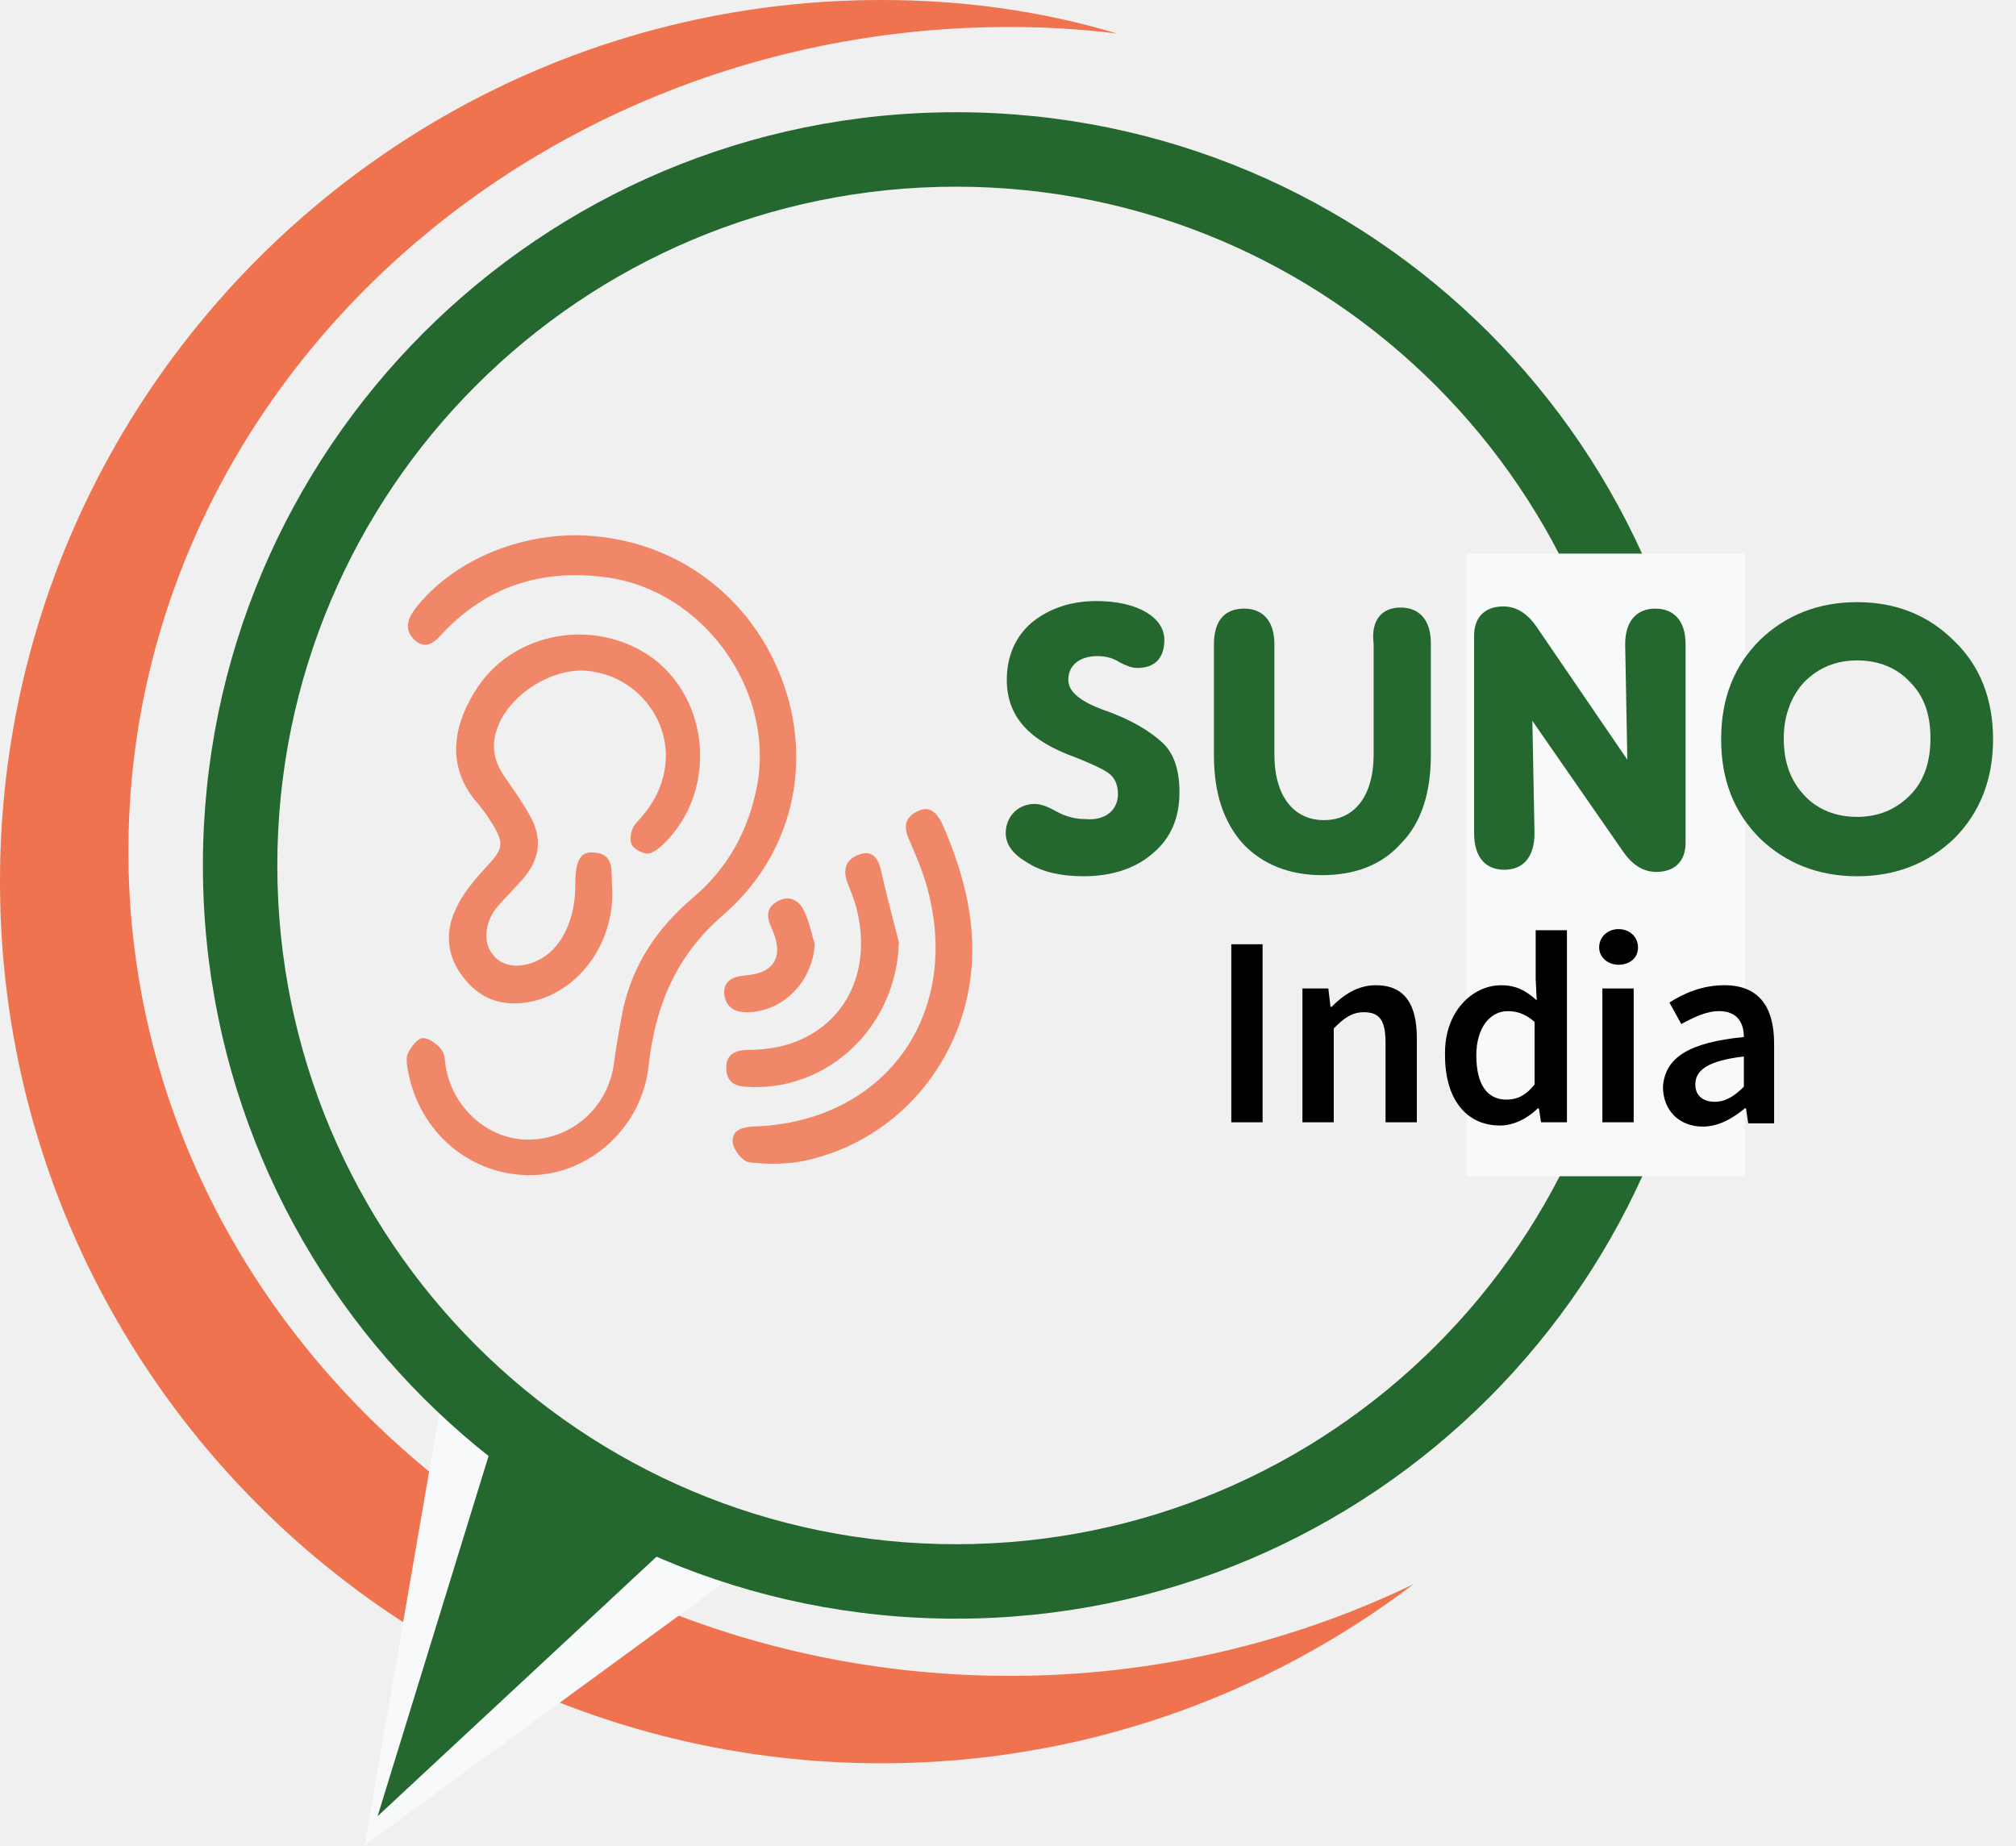
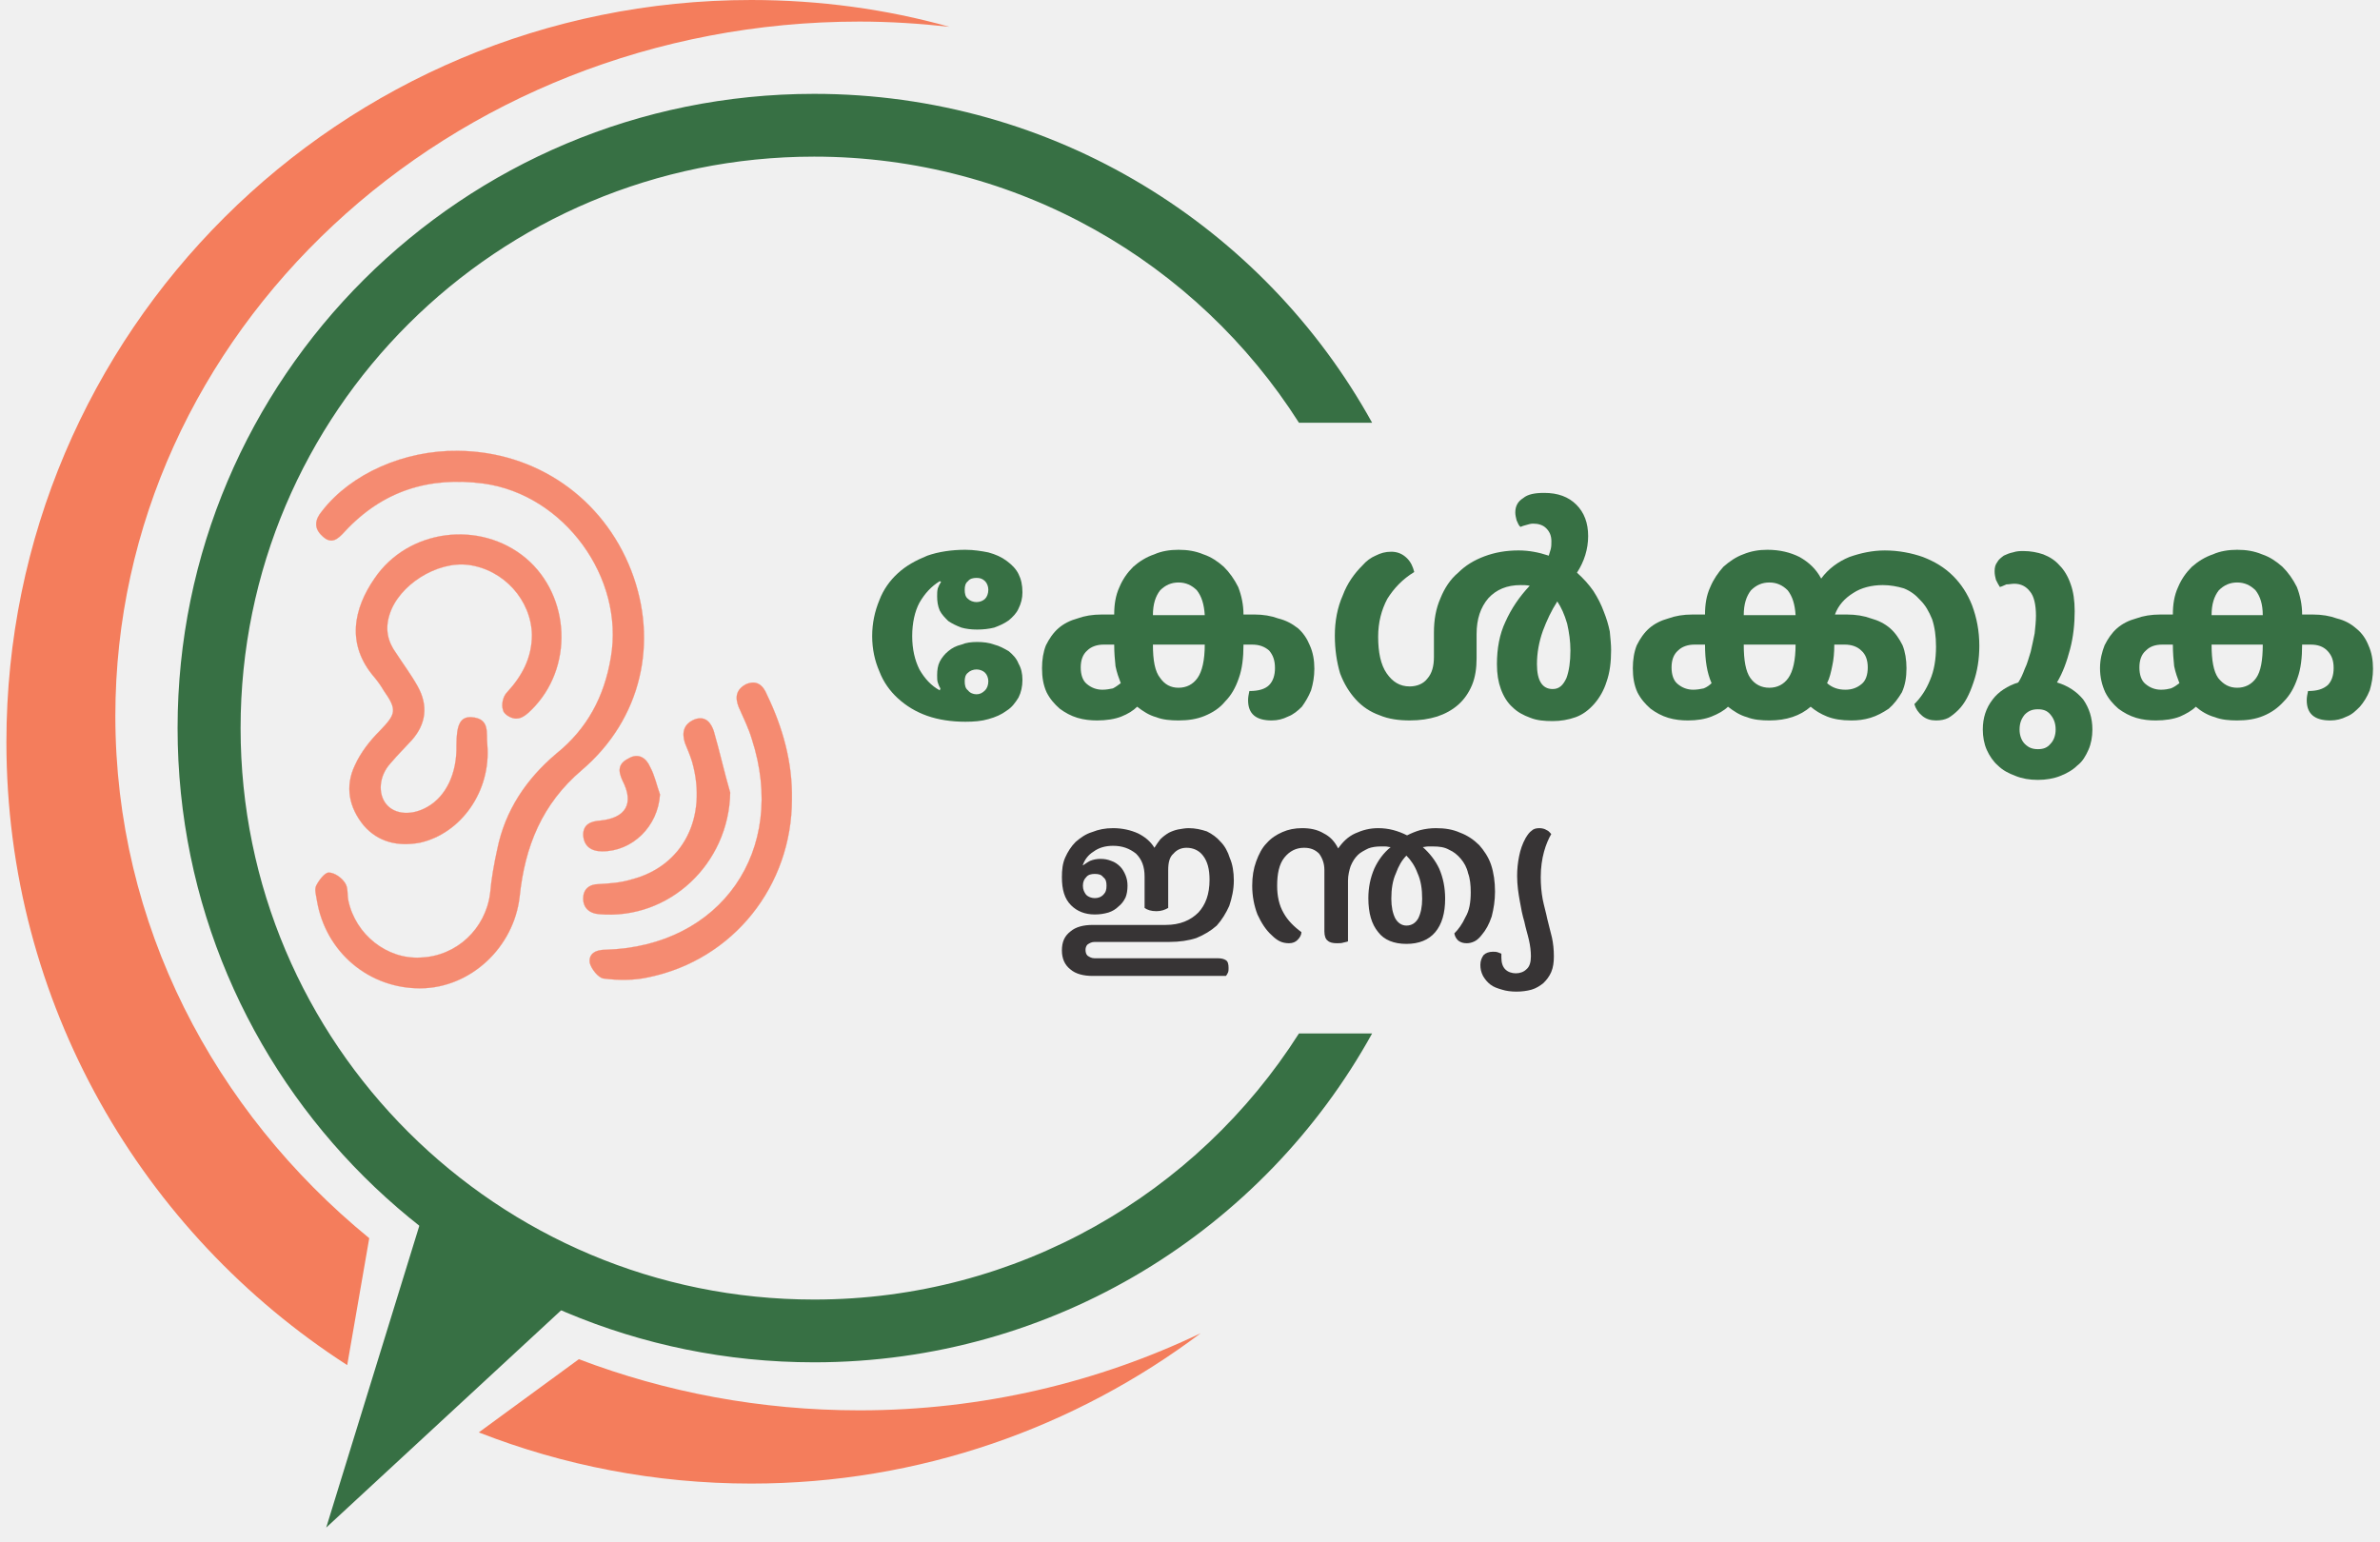
- <svg xmlns="http://www.w3.org/2000/svg" width="59" height="54" viewBox="0 0 59 54" fill="none">
-   <g clip-path="url(#clip0)">
-     <path fill-rule="evenodd" clip-rule="evenodd" d="M16.865 15.663C19.581 15.695 21.886 17.305 22.865 19.831C23.812 22.295 23.212 25.011 21.16 26.779C19.77 27.979 19.17 29.463 18.981 31.2C18.791 32.968 17.276 34.358 15.57 34.389C13.77 34.421 12.255 33.126 11.939 31.326C11.907 31.168 11.876 30.947 11.939 30.821C12.034 30.631 12.223 30.379 12.381 30.379C12.57 30.379 12.823 30.568 12.949 30.758C13.044 30.916 13.012 31.168 13.076 31.358C13.328 32.526 14.402 33.41 15.57 33.347C16.834 33.284 17.812 32.337 17.97 31.105C18.034 30.6 18.128 30.095 18.223 29.589C18.507 28.232 19.233 27.158 20.276 26.274C21.318 25.389 21.918 24.284 22.17 22.926C22.644 20.147 20.56 17.274 17.749 16.895C15.855 16.642 14.244 17.147 12.918 18.568C12.697 18.821 12.444 19.011 12.128 18.726C11.844 18.442 11.907 18.158 12.128 17.842C13.17 16.484 15.002 15.663 16.865 15.663Z" fill="#F18769" />
-     <path fill-rule="evenodd" clip-rule="evenodd" d="M16.836 25.926C16.836 25.2 16.963 24.916 17.373 24.947C18.005 24.979 17.878 25.516 17.91 25.895C18.036 27.505 16.994 28.989 15.573 29.305C14.815 29.463 14.152 29.305 13.647 28.705C13.11 28.105 12.984 27.347 13.331 26.621C13.521 26.179 13.868 25.768 14.184 25.421C14.752 24.821 14.784 24.695 14.341 24C14.247 23.842 14.12 23.684 13.994 23.526C12.984 22.389 13.299 21.126 13.994 20.084C15.163 18.379 17.657 18.063 19.268 19.389C20.815 20.716 20.91 23.21 19.457 24.663C19.331 24.789 19.11 24.979 18.952 24.979C18.794 24.979 18.51 24.821 18.478 24.695C18.415 24.505 18.478 24.221 18.636 24.063C19.173 23.494 19.489 22.863 19.489 22.073C19.457 20.842 18.51 19.8 17.278 19.642C16.205 19.484 14.847 20.337 14.531 21.379C14.373 21.852 14.468 22.294 14.752 22.705C15.005 23.084 15.289 23.463 15.51 23.873C15.889 24.537 15.794 25.168 15.289 25.737C15.036 26.021 14.784 26.273 14.563 26.526C14.184 26.968 14.12 27.6 14.436 27.947C14.72 28.326 15.32 28.358 15.857 28.042C16.457 27.695 16.836 26.873 16.836 25.926Z" fill="#F18769" />
-     <path fill-rule="evenodd" clip-rule="evenodd" d="M28.455 27.79C28.455 30.79 26.402 33.379 23.497 33.979C22.992 34.074 22.423 34.074 21.918 34.011C21.729 33.979 21.476 33.663 21.444 33.442C21.413 33.126 21.634 33 21.981 32.968C25.992 32.874 28.297 29.526 27.034 25.642C26.908 25.263 26.75 24.916 26.592 24.537C26.434 24.189 26.497 23.905 26.844 23.747C27.192 23.558 27.413 23.779 27.571 24.095C28.108 25.326 28.455 26.526 28.455 27.79Z" fill="#F18769" />
-     <path fill-rule="evenodd" clip-rule="evenodd" d="M26.306 27.569C26.243 30.063 24.191 31.989 21.791 31.8C21.412 31.768 21.254 31.579 21.254 31.232C21.254 30.916 21.443 30.758 21.791 30.726C22.17 30.726 22.549 30.695 22.928 30.6C24.696 30.126 25.58 28.453 25.043 26.495C24.98 26.274 24.886 26.053 24.791 25.8C24.664 25.453 24.759 25.137 25.138 25.011C25.517 24.853 25.706 25.137 25.77 25.421C25.928 26.116 26.117 26.842 26.306 27.569Z" fill="#F18769" />
-     <path fill-rule="evenodd" clip-rule="evenodd" d="M23.844 27.631C23.781 28.737 22.897 29.621 21.855 29.621C21.444 29.621 21.223 29.431 21.191 29.052C21.191 28.705 21.444 28.579 21.791 28.547C22.676 28.484 22.96 27.979 22.581 27.158C22.423 26.81 22.423 26.558 22.77 26.368C23.118 26.179 23.402 26.368 23.528 26.652C23.686 26.968 23.749 27.316 23.844 27.631Z" fill="#F18769" />
-     <path d="M29.558 49.042C15.316 49.042 3.758 38.242 3.758 24.916C3.758 11.589 15.316 0.789 29.558 0.789C30.6 0.789 31.642 0.853 32.684 0.979C30.474 0.316 28.168 0 25.8 0C11.558 0 0 11.558 0 25.8C0 40.042 11.558 51.6 25.8 51.6C31.642 51.6 37.042 49.642 41.368 46.358C37.832 48.063 33.821 49.042 29.558 49.042Z" fill="#EE734E" />
-     <path d="M12.851 41.369L21.472 46.105L10.672 54L12.851 41.369Z" fill="#F8F9FA" />
-     <path d="M27.98 3.284C15.79 3.284 5.938 13.168 5.938 25.326C5.938 37.516 15.822 47.368 27.98 47.368C40.169 47.368 50.022 37.484 50.022 25.326C50.022 13.137 40.169 3.284 27.98 3.284ZM27.98 45.189C16.99 45.189 8.116 36.284 8.116 25.326C8.116 14.337 17.022 5.463 27.98 5.463C38.938 5.463 47.843 14.368 47.843 25.326C47.843 36.316 38.938 45.189 27.98 45.189Z" fill="#246830" />
-     <path d="M14.651 41.463L11.051 53.148L20.556 44.306L14.651 41.463Z" fill="#246830" />
-     <path d="M51.065 16.2H42.918V34.421H51.065V16.2Z" fill="#F8F9FA" />
-     <path d="M36.035 27.632H36.951V32.842H36.035V27.632Z" fill="black" />
-     <path d="M38.117 28.926H38.875L38.938 29.463H38.97C39.317 29.116 39.728 28.831 40.265 28.831C41.117 28.831 41.465 29.4 41.465 30.379V32.842H40.549V30.505C40.549 29.842 40.359 29.621 39.917 29.621C39.57 29.621 39.349 29.779 39.033 30.095V32.842H38.117V28.926Z" fill="black" />
-     <path d="M43.932 28.832C44.374 28.832 44.658 28.99 44.974 29.274L44.943 28.642V27.221H45.858V32.842H45.1L45.037 32.432H45.006C44.721 32.716 44.311 32.937 43.901 32.937C42.922 32.937 42.29 32.179 42.29 30.884C42.258 29.621 43.079 28.832 43.932 28.832ZM44.09 32.179C44.406 32.179 44.658 32.053 44.911 31.737V29.905C44.627 29.653 44.374 29.59 44.121 29.59C43.616 29.59 43.206 30.063 43.206 30.884C43.206 31.737 43.522 32.179 44.09 32.179Z" fill="black" />
-     <path d="M46.801 27.726C46.801 27.41 47.053 27.189 47.369 27.189C47.685 27.189 47.938 27.41 47.938 27.726C47.938 28.042 47.685 28.232 47.369 28.232C47.053 28.232 46.801 28.011 46.801 27.726ZM46.895 28.926H47.811V32.842H46.895V28.926Z" fill="black" />
-     <path d="M51.036 30.347C51.036 29.937 50.847 29.589 50.31 29.589C49.931 29.589 49.552 29.779 49.205 29.968L48.857 29.337C49.3 29.053 49.836 28.831 50.468 28.831C51.447 28.831 51.921 29.431 51.921 30.537V32.874H51.163L51.099 32.432H51.068C50.721 32.716 50.31 32.968 49.836 32.968C49.142 32.968 48.668 32.495 48.668 31.8C48.731 30.947 49.426 30.505 51.036 30.347ZM50.184 32.242C50.499 32.242 50.752 32.084 51.036 31.8V30.916C49.963 31.042 49.615 31.326 49.615 31.737C49.615 32.084 49.868 32.242 50.184 32.242Z" fill="black" />
-     <path d="M32.718 23.242C32.718 22.958 32.623 22.768 32.465 22.642C32.307 22.516 31.96 22.358 31.486 22.168C30.16 21.695 29.465 21 29.465 19.895C29.465 19.2 29.718 18.631 30.192 18.221C30.697 17.81 31.328 17.589 32.086 17.589C33.286 17.589 34.076 18.063 34.076 18.726C34.076 19.263 33.791 19.547 33.286 19.547C33.128 19.547 32.97 19.484 32.781 19.389C32.592 19.263 32.37 19.2 32.118 19.2C31.613 19.2 31.265 19.453 31.265 19.895C31.265 20.242 31.613 20.526 32.307 20.779C33.128 21.063 33.665 21.41 34.013 21.726C34.36 22.042 34.518 22.547 34.518 23.179C34.518 23.937 34.265 24.537 33.728 24.979C33.223 25.421 32.528 25.642 31.707 25.642C31.044 25.642 30.507 25.516 30.097 25.263C29.655 25.01 29.434 24.726 29.434 24.379C29.434 23.905 29.781 23.526 30.286 23.526C30.444 23.526 30.634 23.589 30.918 23.747C31.202 23.905 31.486 23.968 31.739 23.968C32.37 24.032 32.718 23.684 32.718 23.242Z" fill="#246830" />
-     <path d="M40.99 17.779C41.496 17.779 41.875 18.095 41.875 18.821V22.105C41.875 23.21 41.59 24.095 40.99 24.695C40.422 25.326 39.633 25.61 38.685 25.61C37.738 25.61 36.948 25.295 36.38 24.695C35.812 24.063 35.527 23.21 35.527 22.105V18.852C35.527 18.126 35.875 17.81 36.412 17.81C36.917 17.81 37.296 18.126 37.296 18.852V22.073C37.296 23.305 37.864 24 38.748 24C39.633 24 40.201 23.305 40.201 22.073V18.852C40.106 18.095 40.485 17.779 40.99 17.779Z" fill="#246830" />
-     <path d="M44.846 21.094L44.909 24.379C44.909 25.137 44.53 25.452 44.025 25.452C43.52 25.452 43.141 25.137 43.141 24.379V18.6C43.141 18.063 43.456 17.747 43.993 17.747C44.372 17.747 44.688 17.936 44.972 18.347L47.625 22.231L47.562 18.852C47.562 18.126 47.941 17.81 48.446 17.81C48.951 17.81 49.33 18.126 49.33 18.852V24.663C49.33 25.2 49.014 25.515 48.477 25.515C48.099 25.515 47.783 25.326 47.498 24.916L44.846 21.094Z" fill="#246830" />
-     <path d="M54.35 25.642C53.213 25.642 52.266 25.263 51.508 24.537C50.75 23.779 50.371 22.832 50.371 21.632C50.371 20.432 50.75 19.484 51.508 18.726C52.266 18 53.213 17.621 54.35 17.621C55.487 17.621 56.434 18 57.192 18.758C57.95 19.484 58.329 20.463 58.329 21.632C58.329 22.8 57.95 23.779 57.192 24.537C56.434 25.263 55.487 25.642 54.35 25.642ZM54.35 23.905C54.982 23.905 55.487 23.684 55.897 23.274C56.308 22.863 56.497 22.295 56.497 21.6C56.497 20.905 56.308 20.369 55.897 19.958C55.519 19.547 54.982 19.326 54.35 19.326C53.718 19.326 53.213 19.547 52.803 19.958C52.424 20.369 52.203 20.937 52.203 21.6C52.203 22.295 52.392 22.832 52.803 23.274C53.182 23.684 53.718 23.905 54.35 23.905Z" fill="#246830" />
-   </g>
-   <defs>
-     <clipPath id="clip0">
-       <rect width="58.326" height="54" fill="white" />
-     </clipPath>
-   </defs>
+ <svg xmlns="http://www.w3.org/2000/svg" width="159" height="103" viewBox="0 0 159 103" fill="none">
+   <path fill-rule="evenodd" clip-rule="evenodd" d="M30.594 30.124C35.811 30.168 40.283 33.27 42.168 38.119C44.009 42.881 42.869 48.036 38.88 51.444C36.206 53.715 35.066 56.555 34.715 59.919C34.32 63.327 31.427 65.992 28.139 66.035C24.675 66.079 21.738 63.633 21.168 60.138C21.124 59.832 20.993 59.439 21.124 59.176C21.3 58.827 21.694 58.303 21.957 58.303C22.352 58.303 22.834 58.652 23.053 59.002C23.273 59.307 23.185 59.788 23.273 60.181C23.755 62.453 25.859 64.113 28.095 63.982C30.506 63.895 32.435 62.06 32.742 59.701C32.83 58.696 33.005 57.735 33.224 56.73C33.75 54.152 35.153 52.055 37.17 50.352C39.23 48.691 40.37 46.551 40.809 43.929C41.729 38.599 37.696 33.051 32.304 32.308C28.665 31.828 25.552 32.789 23.009 35.541C22.571 36.022 22.133 36.415 21.519 35.803C20.949 35.279 21.037 34.711 21.519 34.143C23.448 31.653 26.999 30.08 30.594 30.124Z" fill="#F58B71" />
+   <path fill-rule="evenodd" clip-rule="evenodd" d="M30.594 30.124C35.811 30.168 40.283 33.27 42.168 38.119C44.009 42.881 42.869 48.036 38.88 51.444C36.206 53.715 35.066 56.555 34.715 59.919C34.32 63.327 31.427 65.992 28.139 66.035C24.675 66.079 21.738 63.633 21.168 60.138C21.124 59.832 20.993 59.439 21.124 59.176C21.3 58.827 21.694 58.303 21.957 58.303C22.352 58.303 22.834 58.652 23.053 59.002C23.273 59.307 23.185 59.788 23.273 60.181C23.755 62.453 25.859 64.113 28.095 63.982C30.506 63.895 32.435 62.06 32.742 59.701C32.83 58.696 33.005 57.735 33.224 56.73C33.75 54.152 35.153 52.055 37.17 50.352C39.23 48.691 40.37 46.551 40.809 43.929C41.729 38.599 37.696 33.051 32.304 32.308C28.665 31.828 25.552 32.789 23.009 35.541C22.571 36.022 22.133 36.415 21.519 35.803C20.949 35.279 21.037 34.711 21.519 34.143C23.448 31.653 26.999 30.08 30.594 30.124Z" stroke="#F58B71" stroke-width="0.014" />
+   <path fill-rule="evenodd" clip-rule="evenodd" d="M30.495 49.8C30.495 48.402 30.758 47.878 31.503 47.922C32.775 48.009 32.468 49.014 32.555 49.757C32.818 52.859 30.802 55.698 28.04 56.31C26.549 56.572 25.278 56.266 24.313 55.174C23.305 53.951 23.042 52.553 23.7 51.155C24.094 50.281 24.708 49.495 25.366 48.839C26.462 47.703 26.549 47.441 25.629 46.131C25.453 45.825 25.234 45.519 25.015 45.257C23.086 43.029 23.656 40.626 25.015 38.66C27.251 35.34 32.073 34.728 35.142 37.306C38.123 39.84 38.342 44.645 35.493 47.441C35.23 47.703 34.879 48.009 34.528 48.009C34.221 48.053 33.651 47.747 33.608 47.441C33.476 47.092 33.608 46.524 33.871 46.262C34.879 45.169 35.537 43.946 35.537 42.417C35.493 40.102 33.651 38.048 31.284 37.742C29.18 37.48 26.637 39.097 26.023 41.063C25.716 42.024 25.892 42.854 26.462 43.64C26.944 44.383 27.47 45.082 27.908 45.868C28.61 47.136 28.478 48.359 27.514 49.451C27.032 49.975 26.549 50.456 26.067 51.024C25.322 51.854 25.234 53.033 25.804 53.732C26.374 54.431 27.514 54.519 28.566 53.907C29.793 53.208 30.539 51.679 30.495 49.8Z" fill="#F58B71" />
+   <path fill-rule="evenodd" clip-rule="evenodd" d="M30.495 49.8C30.495 48.402 30.758 47.878 31.503 47.922C32.775 48.009 32.468 49.014 32.555 49.757C32.818 52.859 30.802 55.698 28.04 56.31C26.549 56.572 25.278 56.266 24.313 55.174C23.305 53.951 23.042 52.553 23.7 51.155C24.094 50.281 24.708 49.495 25.366 48.839C26.462 47.703 26.549 47.441 25.629 46.131C25.453 45.825 25.234 45.519 25.015 45.257C23.086 43.029 23.656 40.626 25.015 38.66C27.251 35.34 32.073 34.728 35.142 37.306C38.123 39.84 38.342 44.645 35.493 47.441C35.23 47.703 34.879 48.009 34.528 48.009C34.221 48.053 33.651 47.747 33.608 47.441C33.476 47.092 33.608 46.524 33.871 46.262C34.879 45.169 35.537 43.946 35.537 42.417C35.493 40.102 33.651 38.048 31.284 37.742C29.18 37.48 26.637 39.097 26.023 41.063C25.716 42.024 25.892 42.854 26.462 43.64C26.944 44.383 27.47 45.082 27.908 45.868C28.61 47.136 28.478 48.359 27.514 49.451C27.032 49.975 26.549 50.456 26.067 51.024C25.322 51.854 25.234 53.033 25.804 53.732C26.374 54.431 27.514 54.519 28.566 53.907C29.793 53.208 30.539 51.679 30.495 49.8Z" stroke="#F58B71" stroke-width="0.014" />
+   <path fill-rule="evenodd" clip-rule="evenodd" d="M52.904 53.41C52.904 59.177 49.002 64.114 43.347 65.293C42.382 65.512 41.33 65.512 40.322 65.381C39.971 65.337 39.489 64.726 39.401 64.332C39.313 63.721 39.795 63.459 40.453 63.459C48.169 63.24 52.641 56.818 50.23 49.391C50.01 48.648 49.66 47.949 49.353 47.25C49.09 46.595 49.177 46.071 49.835 45.721C50.536 45.416 50.975 45.765 51.238 46.42C52.29 48.605 52.948 50.92 52.904 53.41Z" fill="#F58B71" />
+   <path fill-rule="evenodd" clip-rule="evenodd" d="M52.904 53.41C52.904 59.177 49.002 64.114 43.347 65.293C42.382 65.512 41.33 65.512 40.322 65.381C39.971 65.337 39.489 64.726 39.401 64.332C39.313 63.721 39.795 63.459 40.453 63.459C48.169 63.24 52.641 56.818 50.23 49.391C50.01 48.648 49.66 47.949 49.353 47.25C49.09 46.595 49.177 46.071 49.835 45.721C50.536 45.416 50.975 45.765 51.238 46.42C52.29 48.605 52.948 50.92 52.904 53.41Z" stroke="#F58B71" stroke-width="0.014" />
+   <path fill-rule="evenodd" clip-rule="evenodd" d="M48.782 52.958C48.694 57.72 44.705 61.477 40.057 61.084C39.356 61.04 38.961 60.647 38.961 60.035C38.961 59.424 39.356 59.074 40.014 59.074C40.715 59.031 41.46 58.987 42.162 58.768C45.625 57.895 47.291 54.618 46.239 50.905C46.107 50.468 45.932 50.075 45.757 49.638C45.538 48.939 45.669 48.371 46.414 48.065C47.16 47.803 47.51 48.327 47.686 48.851C48.08 50.206 48.387 51.604 48.782 52.958Z" fill="#F58B71" />
+   <path fill-rule="evenodd" clip-rule="evenodd" d="M48.782 52.958C48.694 57.72 44.705 61.477 40.057 61.084C39.356 61.04 38.961 60.647 38.961 60.035C38.961 59.424 39.356 59.074 40.014 59.074C40.715 59.031 41.46 58.987 42.162 58.768C45.625 57.895 47.291 54.618 46.239 50.905C46.107 50.468 45.932 50.075 45.757 49.638C45.538 48.939 45.669 48.371 46.414 48.065C47.16 47.803 47.51 48.327 47.686 48.851C48.08 50.206 48.387 51.604 48.782 52.958Z" stroke="#F58B71" stroke-width="0.014" />
+   <path fill-rule="evenodd" clip-rule="evenodd" d="M44.091 53.083C43.959 55.224 42.249 56.884 40.233 56.884C39.487 56.884 39.005 56.534 38.961 55.792C38.961 55.093 39.444 54.874 40.101 54.83C41.811 54.656 42.381 53.695 41.592 52.166C41.285 51.51 41.285 51.03 41.986 50.68C42.644 50.287 43.17 50.636 43.433 51.248C43.74 51.816 43.872 52.471 44.091 53.083Z" fill="#F58B71" />
+   <path fill-rule="evenodd" clip-rule="evenodd" d="M44.091 53.083C43.959 55.224 42.249 56.884 40.233 56.884C39.487 56.884 39.005 56.534 38.961 55.792C38.961 55.093 39.444 54.874 40.101 54.83C41.811 54.656 42.381 53.695 41.592 52.166C41.285 51.51 41.285 51.03 41.986 50.68C42.644 50.287 43.17 50.636 43.433 51.248C43.74 51.816 43.872 52.471 44.091 53.083Z" stroke="#F58B71" stroke-width="0.014" />
+   <path fill-rule="evenodd" clip-rule="evenodd" d="M38.672 90.817C44.459 93.021 50.789 94.235 57.421 94.235C65.619 94.235 73.379 92.356 80.218 89.08C71.844 95.371 61.454 99.128 50.187 99.128C43.763 99.128 37.623 97.916 31.987 95.709L38.672 90.817ZM24.668 82.732C14.272 74.224 7.706 61.74 7.706 47.838C7.706 22.237 29.977 1.442 57.421 1.442C59.438 1.442 61.454 1.573 63.427 1.791C59.218 0.612 54.747 0 50.187 0C22.699 0 0.428 22.194 0.428 49.586C0.428 67.035 9.494 82.385 23.196 91.212L24.668 82.732Z" fill="#F47D5C" />
+   <path d="M28.72 79.612L21.793 102.068L40.118 85.117L28.72 79.612Z" fill="#377044" />
+   <path fill-rule="evenodd" clip-rule="evenodd" d="M16.073 48.649C16.073 69.75 33.214 86.832 54.389 86.832C68.004 86.832 79.981 79.741 86.779 69.052H91.667C84.427 82.154 70.433 91.026 54.389 91.026C30.89 91.026 11.864 72.066 11.864 48.649C11.864 25.232 30.89 6.271 54.389 6.271C70.434 6.271 84.427 15.144 91.667 28.247H86.78C79.982 17.558 68.005 10.466 54.389 10.466C33.214 10.466 16.073 27.547 16.073 48.649Z" fill="#377044" />
+   <path d="M64.449 39.4C64.449 39.662 64.492 39.881 64.668 40.012C64.799 40.143 65.019 40.23 65.238 40.23C65.457 40.23 65.676 40.143 65.808 40.012C65.939 39.881 66.027 39.662 66.027 39.4C66.027 39.182 65.939 38.963 65.808 38.832C65.632 38.658 65.457 38.614 65.238 38.614C65.019 38.614 64.799 38.658 64.668 38.832C64.492 38.963 64.449 39.182 64.449 39.4ZM58.267 42.502C58.267 41.628 58.443 40.842 58.749 40.099C59.012 39.4 59.451 38.789 59.977 38.308C60.547 37.784 61.204 37.434 61.95 37.129C62.695 36.866 63.572 36.735 64.492 36.735C65.062 36.735 65.588 36.823 66.027 36.91C66.509 37.041 66.904 37.216 67.254 37.478C67.605 37.74 67.868 38.002 68.043 38.352C68.219 38.701 68.306 39.094 68.306 39.575C68.306 39.968 68.219 40.318 68.043 40.667C67.912 40.973 67.649 41.235 67.386 41.454C67.079 41.672 66.772 41.803 66.421 41.934C66.071 42.022 65.676 42.065 65.281 42.065C64.887 42.065 64.536 42.022 64.229 41.934C63.879 41.803 63.616 41.672 63.353 41.497C63.133 41.279 62.914 41.06 62.783 40.798C62.651 40.492 62.607 40.187 62.607 39.837C62.607 39.662 62.607 39.488 62.651 39.313C62.695 39.182 62.783 39.007 62.87 38.876L62.783 38.832C62.213 39.182 61.774 39.662 61.424 40.274C61.117 40.842 60.941 41.628 60.941 42.502C60.941 43.376 61.117 44.119 61.424 44.73C61.774 45.342 62.213 45.822 62.783 46.128L62.827 45.997C62.739 45.866 62.695 45.735 62.651 45.604C62.607 45.473 62.607 45.298 62.607 45.123C62.607 44.774 62.651 44.468 62.783 44.206C62.914 43.944 63.133 43.682 63.353 43.507C63.616 43.288 63.879 43.157 64.229 43.07C64.536 42.939 64.887 42.895 65.281 42.895C65.676 42.895 66.071 42.939 66.421 43.07C66.772 43.157 67.079 43.332 67.386 43.507C67.649 43.725 67.912 43.988 68.043 44.337C68.219 44.643 68.306 44.992 68.306 45.429C68.306 45.866 68.219 46.259 68.043 46.609C67.824 46.958 67.605 47.264 67.254 47.483C66.904 47.745 66.509 47.919 66.027 48.05C65.588 48.182 65.062 48.225 64.492 48.225C63.572 48.225 62.695 48.094 61.95 47.832C61.204 47.57 60.547 47.177 59.977 46.653C59.451 46.172 59.012 45.56 58.749 44.861C58.443 44.162 58.267 43.376 58.267 42.502ZM64.449 45.517C64.449 45.779 64.492 45.997 64.668 46.128C64.799 46.303 65.019 46.39 65.238 46.39C65.457 46.39 65.632 46.303 65.808 46.128C65.939 45.997 66.027 45.779 66.027 45.517C66.027 45.298 65.939 45.08 65.808 44.949C65.676 44.818 65.457 44.73 65.238 44.73C65.019 44.73 64.799 44.818 64.668 44.949C64.492 45.08 64.449 45.298 64.449 45.517Z" fill="#377044" />
+   <path d="M83.073 43.07C83.073 43.944 82.985 44.687 82.766 45.298C82.547 45.953 82.24 46.478 81.845 46.871C81.495 47.308 81.012 47.614 80.486 47.832C79.96 48.05 79.39 48.138 78.733 48.138C78.207 48.138 77.68 48.094 77.242 47.919C76.76 47.788 76.365 47.526 75.971 47.221C75.708 47.483 75.357 47.701 74.918 47.876C74.48 48.05 73.91 48.138 73.296 48.138C72.858 48.138 72.42 48.094 71.981 47.963C71.543 47.832 71.148 47.614 70.797 47.352C70.447 47.046 70.14 46.696 69.921 46.259C69.701 45.779 69.614 45.255 69.614 44.643C69.614 44.075 69.701 43.551 69.877 43.114C70.096 42.677 70.359 42.284 70.71 41.978C71.061 41.672 71.499 41.454 71.981 41.323C72.463 41.148 72.99 41.06 73.603 41.06H74.436C74.436 40.405 74.524 39.794 74.787 39.226C75.006 38.701 75.313 38.264 75.708 37.871C76.102 37.522 76.584 37.216 77.111 37.041C77.593 36.823 78.163 36.735 78.733 36.735C79.346 36.735 79.872 36.823 80.398 37.041C80.925 37.216 81.363 37.522 81.758 37.871C82.152 38.264 82.459 38.701 82.722 39.226C82.941 39.794 83.073 40.405 83.073 41.06H83.818C84.388 41.06 84.914 41.148 85.396 41.323C85.922 41.454 86.317 41.672 86.712 41.978C87.062 42.284 87.325 42.677 87.501 43.114C87.72 43.594 87.808 44.119 87.808 44.687C87.808 45.211 87.72 45.691 87.588 46.128C87.413 46.565 87.194 46.915 86.975 47.221C86.712 47.483 86.405 47.745 86.054 47.876C85.703 48.05 85.353 48.138 84.958 48.138C83.906 48.138 83.38 47.701 83.38 46.784C83.38 46.565 83.424 46.39 83.467 46.172C84.081 46.172 84.519 46.041 84.783 45.779C85.046 45.517 85.177 45.123 85.177 44.643C85.177 44.119 85.046 43.769 84.783 43.463C84.476 43.201 84.125 43.07 83.643 43.07H83.073ZM78.733 45.953C79.259 45.953 79.697 45.735 80.004 45.298C80.311 44.861 80.486 44.119 80.486 43.07H77.023C77.023 44.119 77.154 44.861 77.505 45.298C77.812 45.735 78.207 45.953 78.733 45.953ZM74.875 45.648C74.743 45.298 74.612 44.949 74.524 44.512C74.48 44.075 74.436 43.638 74.436 43.07H73.735C73.296 43.07 72.902 43.201 72.639 43.463C72.332 43.725 72.2 44.119 72.2 44.599C72.2 45.08 72.332 45.473 72.595 45.691C72.902 45.953 73.252 46.085 73.647 46.085C73.91 46.085 74.129 46.041 74.349 45.997C74.524 45.91 74.699 45.779 74.875 45.648ZM78.733 38.92C78.25 38.92 77.856 39.094 77.505 39.444C77.198 39.837 77.023 40.361 77.023 41.104H80.486C80.442 40.361 80.267 39.837 79.96 39.444C79.609 39.094 79.215 38.92 78.733 38.92Z" fill="#377044" />
+   <path d="M101.583 39.094C100.662 39.094 99.961 39.399 99.435 39.967C98.909 40.579 98.646 41.365 98.646 42.37V43.987C98.646 44.642 98.558 45.254 98.339 45.778C98.12 46.302 97.813 46.739 97.418 47.089C97.024 47.438 96.541 47.7 96.015 47.875C95.445 48.05 94.876 48.137 94.174 48.137C93.473 48.137 92.771 48.05 92.157 47.788C91.544 47.569 91.018 47.22 90.579 46.739C90.141 46.258 89.79 45.691 89.527 44.992C89.308 44.249 89.176 43.419 89.176 42.458C89.176 41.496 89.352 40.579 89.702 39.793C90.009 38.962 90.492 38.307 91.018 37.783C91.281 37.477 91.588 37.259 91.894 37.128C92.245 36.953 92.552 36.865 92.947 36.865C93.341 36.865 93.692 36.997 93.999 37.302C94.262 37.565 94.393 37.87 94.481 38.22C93.692 38.7 93.122 39.312 92.683 40.011C92.289 40.754 92.07 41.584 92.07 42.545C92.07 43.593 92.245 44.423 92.64 44.992C93.034 45.559 93.516 45.865 94.174 45.865C94.656 45.865 95.095 45.691 95.358 45.341C95.665 44.992 95.796 44.511 95.796 43.899V42.283C95.796 41.409 95.928 40.666 96.235 39.967C96.498 39.312 96.892 38.7 97.418 38.264C97.9 37.783 98.471 37.434 99.172 37.171C99.873 36.909 100.619 36.778 101.452 36.778C102.153 36.778 102.811 36.909 103.468 37.128C103.512 36.997 103.556 36.822 103.6 36.691C103.644 36.516 103.644 36.341 103.644 36.166C103.644 35.773 103.512 35.511 103.293 35.293C103.074 35.074 102.767 34.987 102.416 34.987C102.285 34.987 102.109 35.031 101.978 35.074C101.802 35.118 101.671 35.162 101.583 35.205C101.452 35.118 101.408 34.943 101.32 34.769C101.276 34.594 101.232 34.419 101.232 34.244C101.232 33.807 101.408 33.502 101.758 33.283C102.065 33.021 102.548 32.934 103.161 32.934C104.082 32.934 104.783 33.196 105.31 33.72C105.836 34.244 106.099 34.943 106.099 35.817C106.099 36.691 105.836 37.521 105.353 38.264C105.792 38.657 106.143 39.05 106.449 39.487C106.756 39.967 106.976 40.404 107.151 40.885C107.326 41.322 107.458 41.759 107.545 42.195C107.589 42.676 107.633 43.069 107.633 43.419C107.633 44.249 107.545 44.948 107.326 45.559C107.151 46.127 106.844 46.652 106.493 47.045C106.143 47.438 105.748 47.744 105.266 47.919C104.783 48.093 104.257 48.181 103.731 48.181C103.161 48.181 102.679 48.137 102.241 47.962C101.758 47.788 101.364 47.569 101.057 47.263C100.706 46.957 100.443 46.521 100.268 46.04C100.093 45.559 100.005 45.035 100.005 44.38C100.005 43.331 100.18 42.37 100.575 41.54C100.969 40.666 101.495 39.88 102.197 39.137C101.978 39.094 101.802 39.094 101.583 39.094ZM104.915 43.462C104.915 42.851 104.827 42.239 104.696 41.671C104.52 41.06 104.301 40.579 104.038 40.186C103.644 40.797 103.337 41.453 103.074 42.152C102.811 42.895 102.679 43.637 102.679 44.38C102.679 45.472 103.03 46.04 103.731 46.04C104.17 46.04 104.433 45.778 104.652 45.297C104.827 44.817 104.915 44.205 104.915 43.462Z" fill="#377044" />
+   <path d="M118.203 48.138C117.677 48.138 117.151 48.094 116.713 47.919C116.23 47.788 115.836 47.526 115.441 47.221C115.178 47.483 114.784 47.701 114.345 47.876C113.907 48.05 113.381 48.138 112.767 48.138C112.329 48.138 111.89 48.094 111.452 47.963C111.013 47.832 110.619 47.614 110.268 47.352C109.917 47.046 109.611 46.696 109.391 46.259C109.172 45.779 109.084 45.255 109.084 44.643C109.084 44.075 109.172 43.551 109.348 43.114C109.567 42.677 109.83 42.284 110.18 41.978C110.531 41.672 110.97 41.454 111.452 41.323C111.934 41.148 112.46 41.06 113.074 41.06H113.907C113.907 40.405 113.995 39.794 114.258 39.226C114.477 38.701 114.784 38.264 115.134 37.871C115.529 37.522 115.967 37.216 116.45 37.041C116.976 36.823 117.502 36.735 118.072 36.735C118.905 36.735 119.606 36.91 120.22 37.216C120.834 37.565 121.316 38.002 121.667 38.658C122.149 38.002 122.807 37.522 123.552 37.216C124.297 36.954 125.086 36.779 125.919 36.779C126.84 36.779 127.717 36.954 128.462 37.216C129.251 37.522 129.909 37.915 130.479 38.483C131.005 39.007 131.443 39.662 131.75 40.449C132.057 41.279 132.232 42.153 132.232 43.157C132.232 44.031 132.101 44.861 131.838 45.604C131.575 46.39 131.268 47.002 130.829 47.439C130.61 47.657 130.391 47.832 130.172 47.963C129.909 48.094 129.646 48.138 129.339 48.138C128.988 48.138 128.681 48.05 128.418 47.832C128.155 47.614 127.98 47.352 127.892 47.046C128.33 46.609 128.681 46.085 128.944 45.429C129.207 44.818 129.339 44.075 129.339 43.201C129.339 42.502 129.251 41.891 129.076 41.366C128.857 40.842 128.637 40.449 128.287 40.099C127.98 39.75 127.629 39.488 127.191 39.313C126.752 39.182 126.27 39.094 125.788 39.094C125.042 39.094 124.341 39.269 123.815 39.619C123.245 39.968 122.807 40.449 122.587 41.06H123.376C123.99 41.06 124.516 41.148 124.999 41.323C125.481 41.454 125.919 41.672 126.27 41.978C126.621 42.284 126.884 42.677 127.103 43.114C127.278 43.551 127.366 44.075 127.366 44.643C127.366 45.255 127.278 45.779 127.059 46.259C126.796 46.696 126.533 47.046 126.182 47.352C125.788 47.614 125.393 47.832 124.955 47.963C124.516 48.094 124.122 48.138 123.683 48.138C123.026 48.138 122.5 48.05 122.061 47.876C121.623 47.701 121.272 47.483 120.965 47.221C120.264 47.832 119.343 48.138 118.203 48.138ZM118.203 45.953C118.729 45.953 119.168 45.735 119.475 45.298C119.782 44.861 119.957 44.119 119.957 43.07H116.494C116.494 44.119 116.625 44.861 116.932 45.298C117.239 45.735 117.677 45.953 118.203 45.953ZM122.543 43.07C122.543 43.594 122.5 44.075 122.412 44.468C122.324 44.905 122.237 45.298 122.061 45.648C122.412 45.953 122.807 46.085 123.289 46.085C123.727 46.085 124.078 45.953 124.385 45.691C124.648 45.473 124.779 45.08 124.779 44.599C124.779 44.119 124.648 43.725 124.341 43.463C124.078 43.201 123.683 43.07 123.245 43.07H122.543ZM114.345 45.648C114.038 44.949 113.907 44.119 113.907 43.07H113.205C112.767 43.07 112.373 43.201 112.109 43.463C111.803 43.725 111.671 44.119 111.671 44.599C111.671 45.08 111.803 45.473 112.066 45.691C112.373 45.953 112.723 46.085 113.118 46.085C113.381 46.085 113.6 46.041 113.819 45.997C114.038 45.91 114.214 45.779 114.345 45.648ZM118.203 38.92C117.721 38.92 117.326 39.094 116.976 39.444C116.669 39.837 116.494 40.361 116.494 41.104H119.957C119.913 40.361 119.738 39.837 119.431 39.444C119.08 39.094 118.686 38.92 118.203 38.92Z" fill="#377044" />
+   <path d="M132.465 48.746C132.465 47.96 132.684 47.304 133.122 46.736C133.517 46.212 134.131 45.819 134.832 45.601C135.008 45.339 135.139 45.033 135.271 44.683C135.446 44.334 135.534 43.941 135.665 43.547C135.753 43.154 135.841 42.761 135.928 42.324C135.972 41.931 136.016 41.494 136.016 41.144C136.016 40.402 135.884 39.834 135.621 39.528C135.358 39.178 135.008 39.004 134.569 39.004C134.394 39.004 134.218 39.047 134.043 39.047C133.912 39.091 133.78 39.178 133.605 39.222C133.517 39.091 133.429 38.916 133.342 38.742C133.298 38.567 133.254 38.392 133.254 38.174C133.254 37.911 133.298 37.737 133.429 37.562C133.517 37.387 133.692 37.256 133.868 37.125C134.043 37.038 134.262 36.95 134.482 36.907C134.745 36.819 134.964 36.819 135.183 36.819C135.665 36.819 136.104 36.907 136.498 37.038C136.937 37.212 137.287 37.431 137.594 37.781C137.901 38.086 138.164 38.523 138.339 39.047C138.515 39.528 138.603 40.14 138.603 40.839C138.603 41.669 138.515 42.542 138.296 43.373C138.076 44.203 137.813 44.945 137.419 45.601C138.164 45.819 138.734 46.212 139.172 46.736C139.567 47.304 139.786 47.96 139.786 48.746C139.786 49.227 139.699 49.707 139.523 50.1C139.348 50.494 139.129 50.887 138.778 51.149C138.471 51.455 138.076 51.673 137.638 51.848C137.2 52.023 136.674 52.11 136.147 52.11C135.578 52.11 135.095 52.023 134.657 51.848C134.175 51.673 133.78 51.455 133.473 51.149C133.166 50.887 132.903 50.494 132.728 50.1C132.553 49.707 132.465 49.227 132.465 48.746ZM134.92 48.746C134.92 49.139 135.051 49.489 135.271 49.707C135.534 49.969 135.797 50.057 136.147 50.057C136.498 50.057 136.761 49.969 136.98 49.707C137.2 49.489 137.331 49.139 137.331 48.746C137.331 48.309 137.2 48.004 136.98 47.741C136.761 47.479 136.498 47.392 136.147 47.392C135.797 47.392 135.534 47.479 135.271 47.741C135.051 48.004 134.92 48.309 134.92 48.746Z" fill="#377044" />
+   <path d="M153.798 43.07C153.798 43.944 153.711 44.687 153.491 45.298C153.272 45.953 152.965 46.478 152.571 46.871C152.176 47.308 151.738 47.614 151.212 47.832C150.686 48.05 150.116 48.138 149.458 48.138C148.932 48.138 148.406 48.094 147.967 47.919C147.485 47.788 147.047 47.526 146.696 47.221C146.433 47.483 146.039 47.701 145.644 47.876C145.206 48.05 144.636 48.138 144.022 48.138C143.583 48.138 143.145 48.094 142.707 47.963C142.268 47.832 141.874 47.614 141.523 47.352C141.172 47.046 140.865 46.696 140.646 46.259C140.427 45.779 140.295 45.255 140.295 44.643C140.295 44.075 140.427 43.551 140.602 43.114C140.821 42.677 141.085 42.284 141.435 41.978C141.786 41.672 142.224 41.454 142.707 41.323C143.189 41.148 143.715 41.06 144.329 41.06H145.162C145.162 40.405 145.249 39.794 145.512 39.226C145.732 38.701 146.039 38.264 146.433 37.871C146.828 37.522 147.31 37.216 147.836 37.041C148.318 36.823 148.888 36.735 149.458 36.735C150.072 36.735 150.598 36.823 151.124 37.041C151.65 37.216 152.088 37.522 152.483 37.871C152.878 38.264 153.184 38.701 153.448 39.226C153.667 39.794 153.798 40.405 153.798 41.06H154.5C155.113 41.06 155.64 41.148 156.122 41.323C156.648 41.454 157.042 41.672 157.393 41.978C157.788 42.284 158.051 42.677 158.226 43.114C158.445 43.594 158.533 44.119 158.533 44.687C158.533 45.211 158.445 45.691 158.314 46.128C158.138 46.565 157.919 46.915 157.656 47.221C157.393 47.483 157.13 47.745 156.779 47.876C156.429 48.05 156.078 48.138 155.683 48.138C154.631 48.138 154.105 47.701 154.105 46.784C154.105 46.565 154.149 46.39 154.193 46.172C154.807 46.172 155.201 46.041 155.508 45.779C155.771 45.517 155.903 45.123 155.903 44.643C155.903 44.119 155.771 43.769 155.464 43.463C155.201 43.201 154.85 43.07 154.368 43.07H153.798ZM149.458 45.953C149.984 45.953 150.423 45.735 150.729 45.298C151.036 44.861 151.168 44.119 151.168 43.07H147.748C147.748 44.119 147.88 44.861 148.187 45.298C148.537 45.735 148.932 45.953 149.458 45.953ZM145.6 45.648C145.469 45.298 145.337 44.949 145.249 44.512C145.206 44.075 145.162 43.638 145.162 43.07H144.46C143.978 43.07 143.627 43.201 143.364 43.463C143.057 43.725 142.926 44.119 142.926 44.599C142.926 45.08 143.057 45.473 143.32 45.691C143.627 45.953 143.978 46.085 144.373 46.085C144.636 46.085 144.855 46.041 145.03 45.997C145.249 45.91 145.425 45.779 145.6 45.648ZM149.458 38.92C148.976 38.92 148.581 39.094 148.231 39.444C147.924 39.837 147.748 40.361 147.748 41.104H151.168C151.168 40.361 150.992 39.837 150.686 39.444C150.335 39.094 149.94 38.92 149.458 38.92Z" fill="#377044" />
+   <path d="M76.466 58.568C76.466 57.913 76.29 57.432 75.896 57.039C75.457 56.689 74.975 56.514 74.362 56.514C73.835 56.514 73.397 56.646 73.046 56.908C72.695 57.126 72.476 57.432 72.345 57.782V57.825C72.476 57.738 72.652 57.607 72.827 57.519C73.046 57.432 73.266 57.388 73.528 57.388C73.791 57.388 74.011 57.432 74.23 57.519C74.493 57.607 74.668 57.738 74.844 57.913C74.975 58.044 75.107 58.262 75.194 58.48C75.282 58.699 75.326 58.917 75.326 59.179C75.326 59.485 75.282 59.747 75.194 59.966C75.063 60.228 74.931 60.403 74.712 60.578C74.537 60.752 74.318 60.883 74.055 60.971C73.748 61.058 73.485 61.102 73.134 61.102C72.476 61.102 71.95 60.883 71.556 60.49C71.117 60.053 70.942 59.442 70.942 58.612C70.942 58.131 70.986 57.694 71.161 57.301C71.337 56.908 71.556 56.558 71.862 56.252C72.169 55.99 72.52 55.728 72.959 55.597C73.397 55.422 73.835 55.335 74.362 55.335C74.975 55.335 75.545 55.466 76.027 55.684C76.466 55.903 76.86 56.209 77.123 56.646C77.255 56.427 77.386 56.252 77.518 56.078C77.693 55.903 77.869 55.772 78.088 55.641C78.263 55.553 78.483 55.466 78.702 55.422C78.965 55.379 79.184 55.335 79.403 55.335C79.842 55.335 80.236 55.422 80.631 55.553C80.981 55.728 81.288 55.947 81.551 56.252C81.814 56.514 82.034 56.908 82.165 57.345C82.341 57.738 82.428 58.262 82.428 58.83C82.428 59.442 82.297 60.01 82.121 60.534C81.902 61.014 81.639 61.451 81.288 61.844C80.894 62.194 80.455 62.456 79.929 62.675C79.403 62.849 78.789 62.937 78.132 62.937H73.134C72.915 62.937 72.783 63.024 72.652 63.111C72.564 63.199 72.52 63.33 72.52 63.461C72.52 63.636 72.564 63.767 72.652 63.854C72.783 63.941 72.915 64.029 73.134 64.029H81.376C81.595 64.029 81.771 64.073 81.902 64.16C82.034 64.247 82.077 64.422 82.077 64.684C82.077 64.772 82.077 64.903 82.034 64.99C81.99 65.077 81.946 65.165 81.902 65.209H73.002C72.389 65.209 71.862 65.077 71.512 64.772C71.117 64.466 70.942 64.029 70.942 63.505C70.942 62.937 71.117 62.544 71.512 62.238C71.862 61.932 72.389 61.801 73.002 61.801H77.869C78.833 61.801 79.535 61.495 80.061 60.971C80.543 60.447 80.806 59.747 80.806 58.786C80.806 58.087 80.674 57.563 80.368 57.17C80.105 56.82 79.71 56.646 79.272 56.646C78.921 56.646 78.614 56.777 78.395 57.039C78.132 57.257 78.044 57.65 78.044 58.131V60.665C77.825 60.796 77.562 60.883 77.255 60.883C76.904 60.883 76.641 60.796 76.466 60.665V58.568ZM72.345 59.179C72.345 59.442 72.433 59.616 72.564 59.791C72.695 59.922 72.915 60.01 73.134 60.01C73.397 60.01 73.572 59.922 73.704 59.791C73.879 59.616 73.923 59.442 73.923 59.179C73.923 58.917 73.879 58.743 73.704 58.612C73.572 58.437 73.397 58.393 73.134 58.393C72.915 58.393 72.695 58.437 72.564 58.612C72.433 58.743 72.345 58.917 72.345 59.179Z" fill="#373435" />
+   <path d="M86.988 55.335C87.514 55.335 87.996 55.422 88.434 55.684C88.873 55.903 89.18 56.252 89.399 56.689C89.706 56.252 90.056 55.903 90.539 55.684C91.021 55.466 91.503 55.335 92.073 55.335C92.775 55.335 93.388 55.51 94.002 55.816C94.265 55.684 94.572 55.553 94.879 55.466C95.23 55.379 95.58 55.335 95.931 55.335C96.545 55.335 97.071 55.422 97.553 55.641C98.035 55.816 98.474 56.121 98.825 56.471C99.131 56.82 99.438 57.257 99.614 57.782C99.789 58.306 99.877 58.917 99.877 59.573C99.877 60.184 99.789 60.709 99.657 61.233C99.482 61.757 99.263 62.15 99 62.456C98.868 62.631 98.693 62.806 98.518 62.893C98.342 62.98 98.167 63.024 97.992 63.024C97.772 63.024 97.597 62.98 97.422 62.849C97.29 62.718 97.202 62.587 97.159 62.369C97.422 62.107 97.685 61.757 97.904 61.276C98.167 60.84 98.255 60.272 98.255 59.616C98.255 59.136 98.211 58.699 98.079 58.349C97.992 57.956 97.816 57.65 97.597 57.388C97.378 57.126 97.115 56.908 96.808 56.777C96.501 56.602 96.15 56.558 95.756 56.558C95.624 56.558 95.493 56.558 95.405 56.558C95.273 56.558 95.142 56.602 95.054 56.602C95.493 56.995 95.887 57.476 96.15 58.044C96.413 58.655 96.545 59.311 96.545 60.053C96.545 61.014 96.326 61.757 95.887 62.281C95.449 62.806 94.791 63.068 93.958 63.068C93.125 63.068 92.468 62.806 92.073 62.281C91.635 61.757 91.415 61.014 91.415 60.01C91.415 59.311 91.547 58.655 91.81 58.044C92.073 57.476 92.424 56.995 92.906 56.602C92.775 56.602 92.687 56.558 92.555 56.558C92.424 56.558 92.336 56.558 92.205 56.558C91.942 56.558 91.635 56.602 91.415 56.689C91.153 56.82 90.889 56.951 90.714 57.126C90.495 57.345 90.363 57.563 90.232 57.869C90.144 58.131 90.056 58.48 90.056 58.83V62.893C90.013 62.937 89.881 62.937 89.75 62.98C89.618 63.024 89.487 63.024 89.311 63.024C89.048 63.024 88.829 62.98 88.697 62.849C88.566 62.762 88.478 62.544 88.478 62.238V58.131C88.478 57.694 88.347 57.345 88.127 57.039C87.864 56.777 87.558 56.646 87.119 56.646C86.593 56.646 86.155 56.864 85.804 57.301C85.453 57.738 85.322 58.393 85.322 59.179C85.322 59.879 85.453 60.49 85.76 61.014C86.023 61.495 86.462 61.932 86.944 62.281C86.944 62.456 86.856 62.631 86.681 62.806C86.549 62.937 86.374 63.024 86.111 63.024C85.892 63.024 85.672 62.98 85.497 62.893C85.322 62.806 85.146 62.675 84.971 62.5C84.576 62.15 84.269 61.67 84.007 61.102C83.787 60.534 83.656 59.879 83.656 59.179C83.656 58.568 83.743 58.044 83.919 57.563C84.094 57.083 84.313 56.646 84.62 56.34C84.927 55.99 85.278 55.772 85.672 55.597C86.067 55.422 86.505 55.335 86.988 55.335ZM95.01 60.053C95.01 59.398 94.923 58.83 94.704 58.349C94.528 57.869 94.265 57.476 93.958 57.17C93.651 57.476 93.432 57.869 93.257 58.349C93.038 58.83 92.95 59.398 92.95 60.053C92.95 60.578 93.038 61.014 93.213 61.364C93.388 61.67 93.651 61.844 93.958 61.844C94.309 61.844 94.572 61.67 94.747 61.364C94.923 61.014 95.01 60.578 95.01 60.053Z" fill="#373435" />
+   <path d="M103.634 55.728C103.458 56.034 103.283 56.427 103.151 56.908C103.02 57.388 102.932 57.956 102.932 58.612C102.932 59.136 102.976 59.616 103.064 60.097C103.151 60.534 103.283 60.971 103.371 61.408C103.458 61.801 103.59 62.238 103.678 62.631C103.765 63.024 103.809 63.461 103.809 63.898C103.809 64.291 103.765 64.641 103.634 64.946C103.502 65.252 103.327 65.471 103.108 65.689C102.888 65.864 102.625 66.038 102.318 66.126C102.012 66.213 101.661 66.257 101.31 66.257C100.959 66.257 100.609 66.213 100.346 66.126C100.039 66.038 99.776 65.951 99.556 65.776C99.337 65.602 99.206 65.427 99.074 65.208C98.943 64.946 98.899 64.728 98.899 64.466C98.899 64.204 98.987 63.985 99.118 63.81C99.25 63.679 99.469 63.592 99.732 63.592C99.863 63.592 99.951 63.592 100.083 63.636C100.17 63.679 100.214 63.679 100.302 63.723V63.985C100.302 64.335 100.39 64.597 100.565 64.772C100.74 64.946 101.003 65.034 101.266 65.034C101.529 65.034 101.792 64.946 101.968 64.772C102.187 64.597 102.275 64.291 102.275 63.898C102.275 63.548 102.231 63.199 102.143 62.806C102.055 62.412 101.924 62.019 101.836 61.582C101.705 61.145 101.617 60.709 101.529 60.184C101.442 59.704 101.354 59.136 101.354 58.524C101.354 58.087 101.398 57.65 101.486 57.214C101.573 56.777 101.705 56.383 101.924 55.99C102.055 55.772 102.187 55.597 102.318 55.51C102.45 55.379 102.625 55.335 102.845 55.335C103.02 55.335 103.195 55.379 103.327 55.466C103.458 55.51 103.546 55.641 103.634 55.728Z" fill="#373435" />
</svg>
